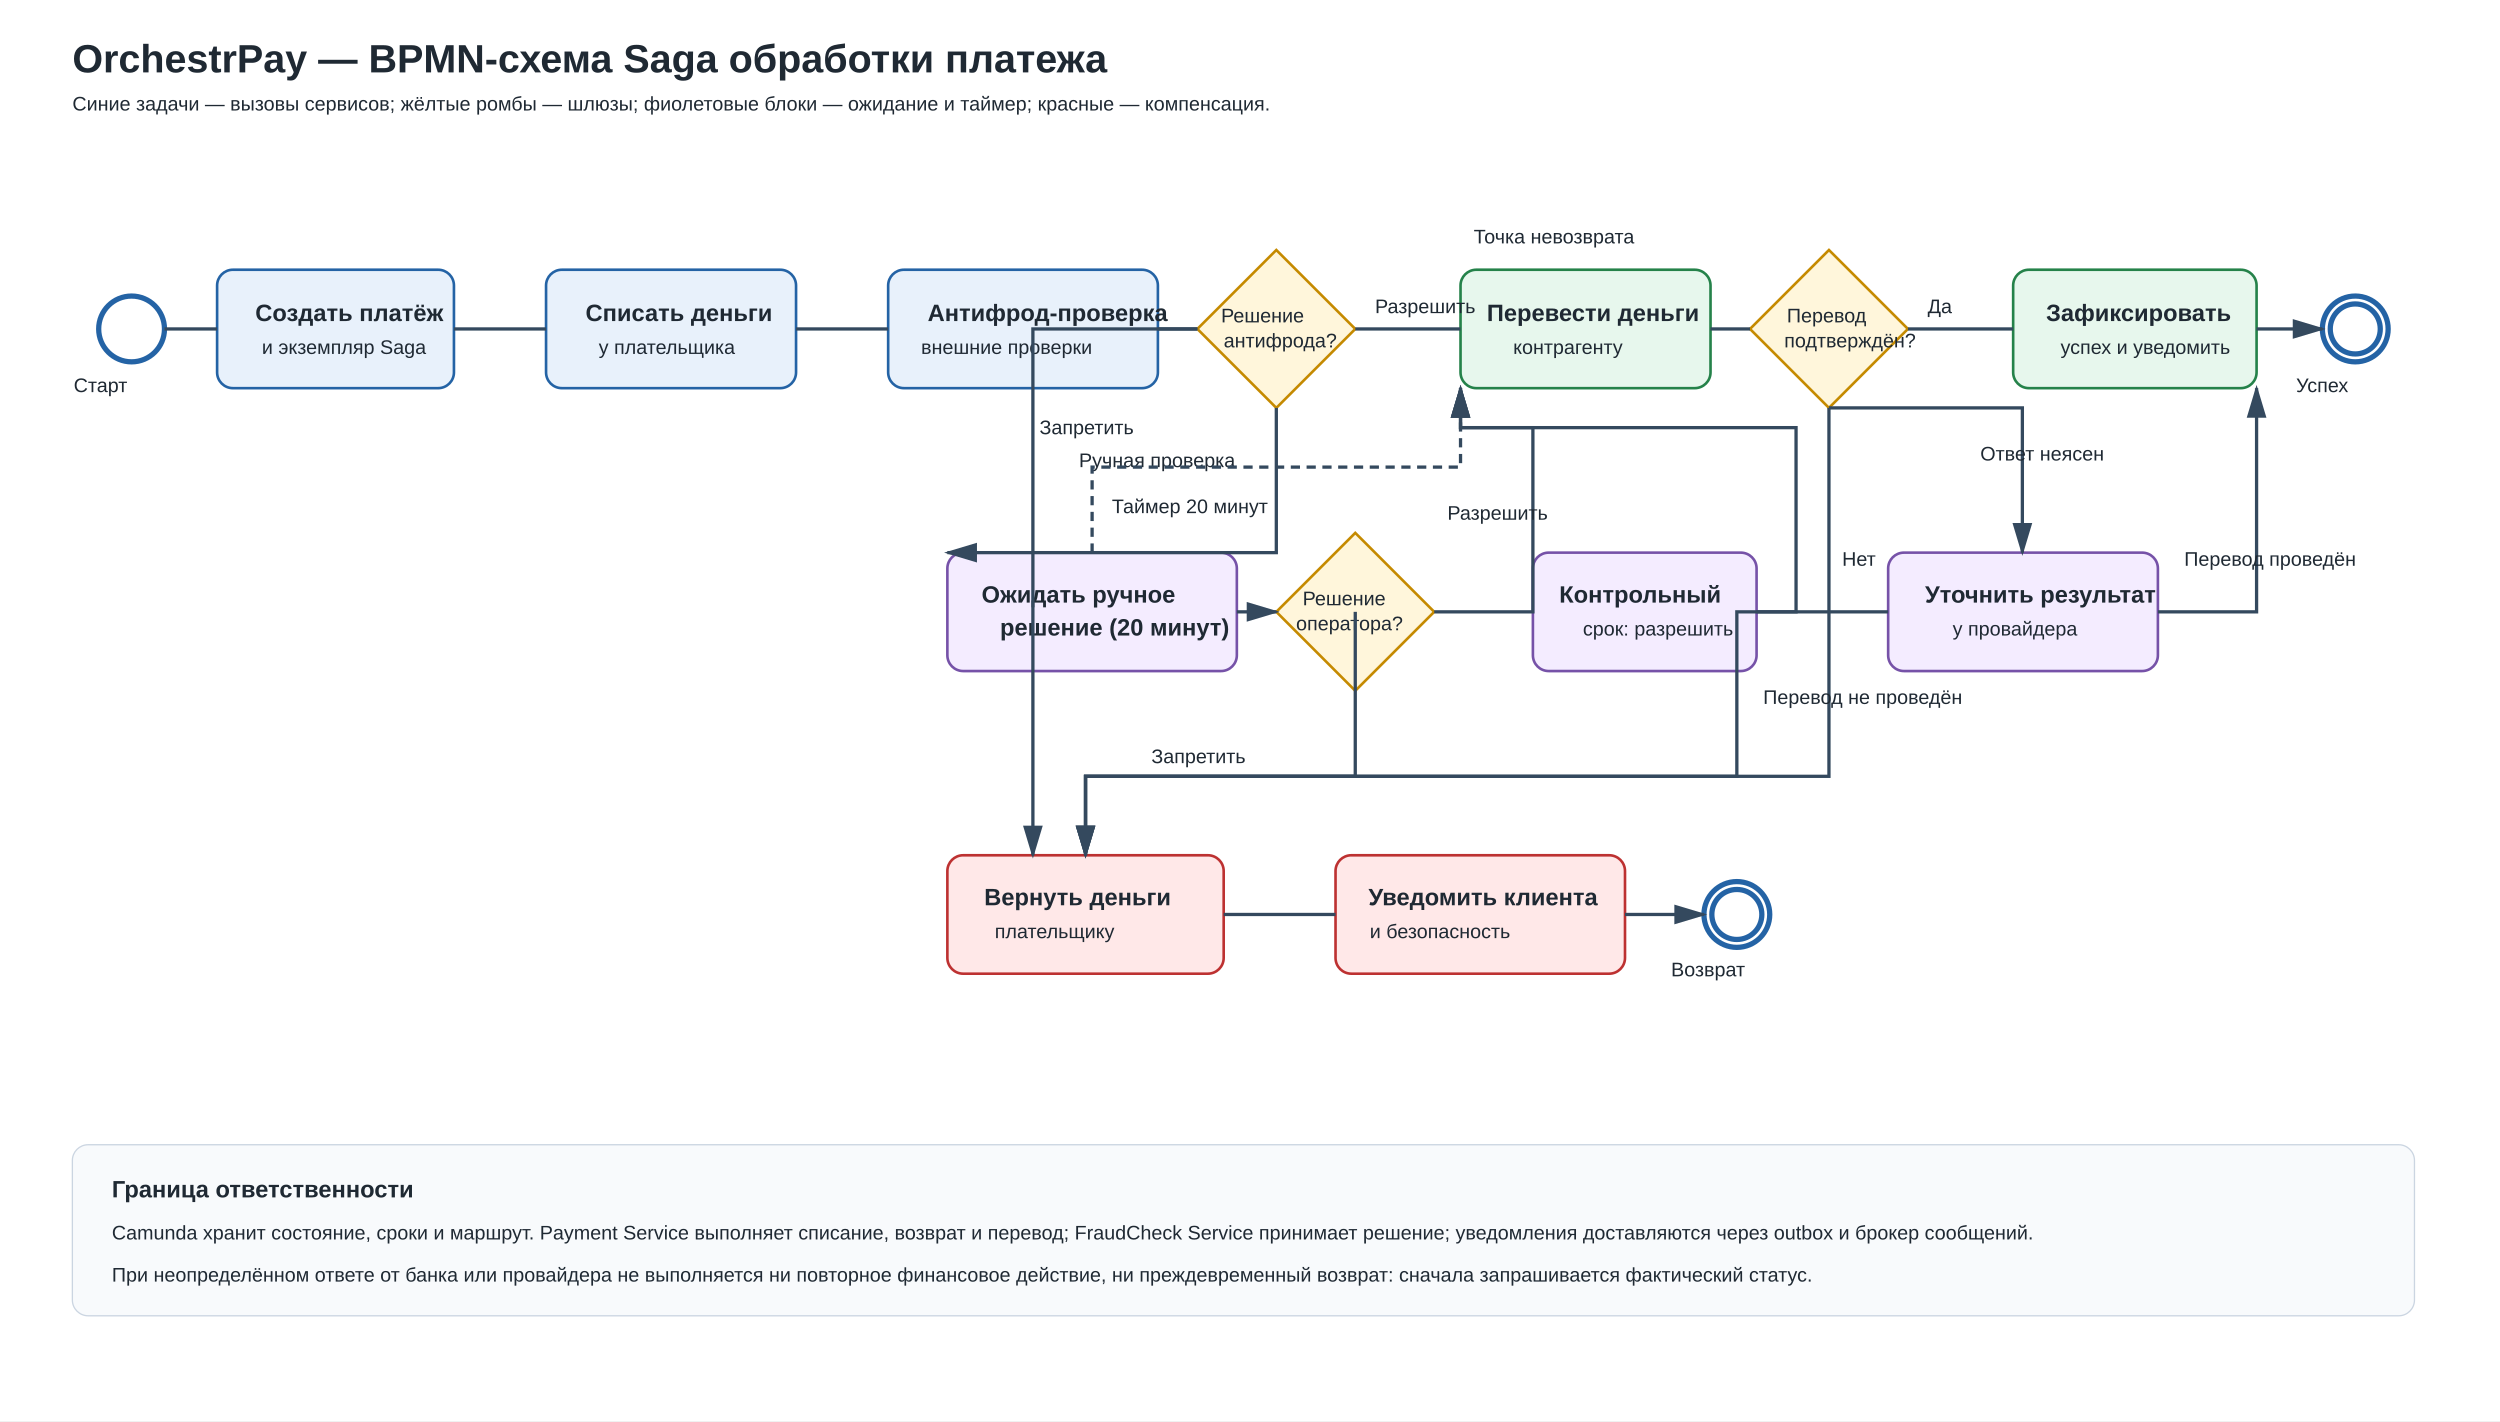
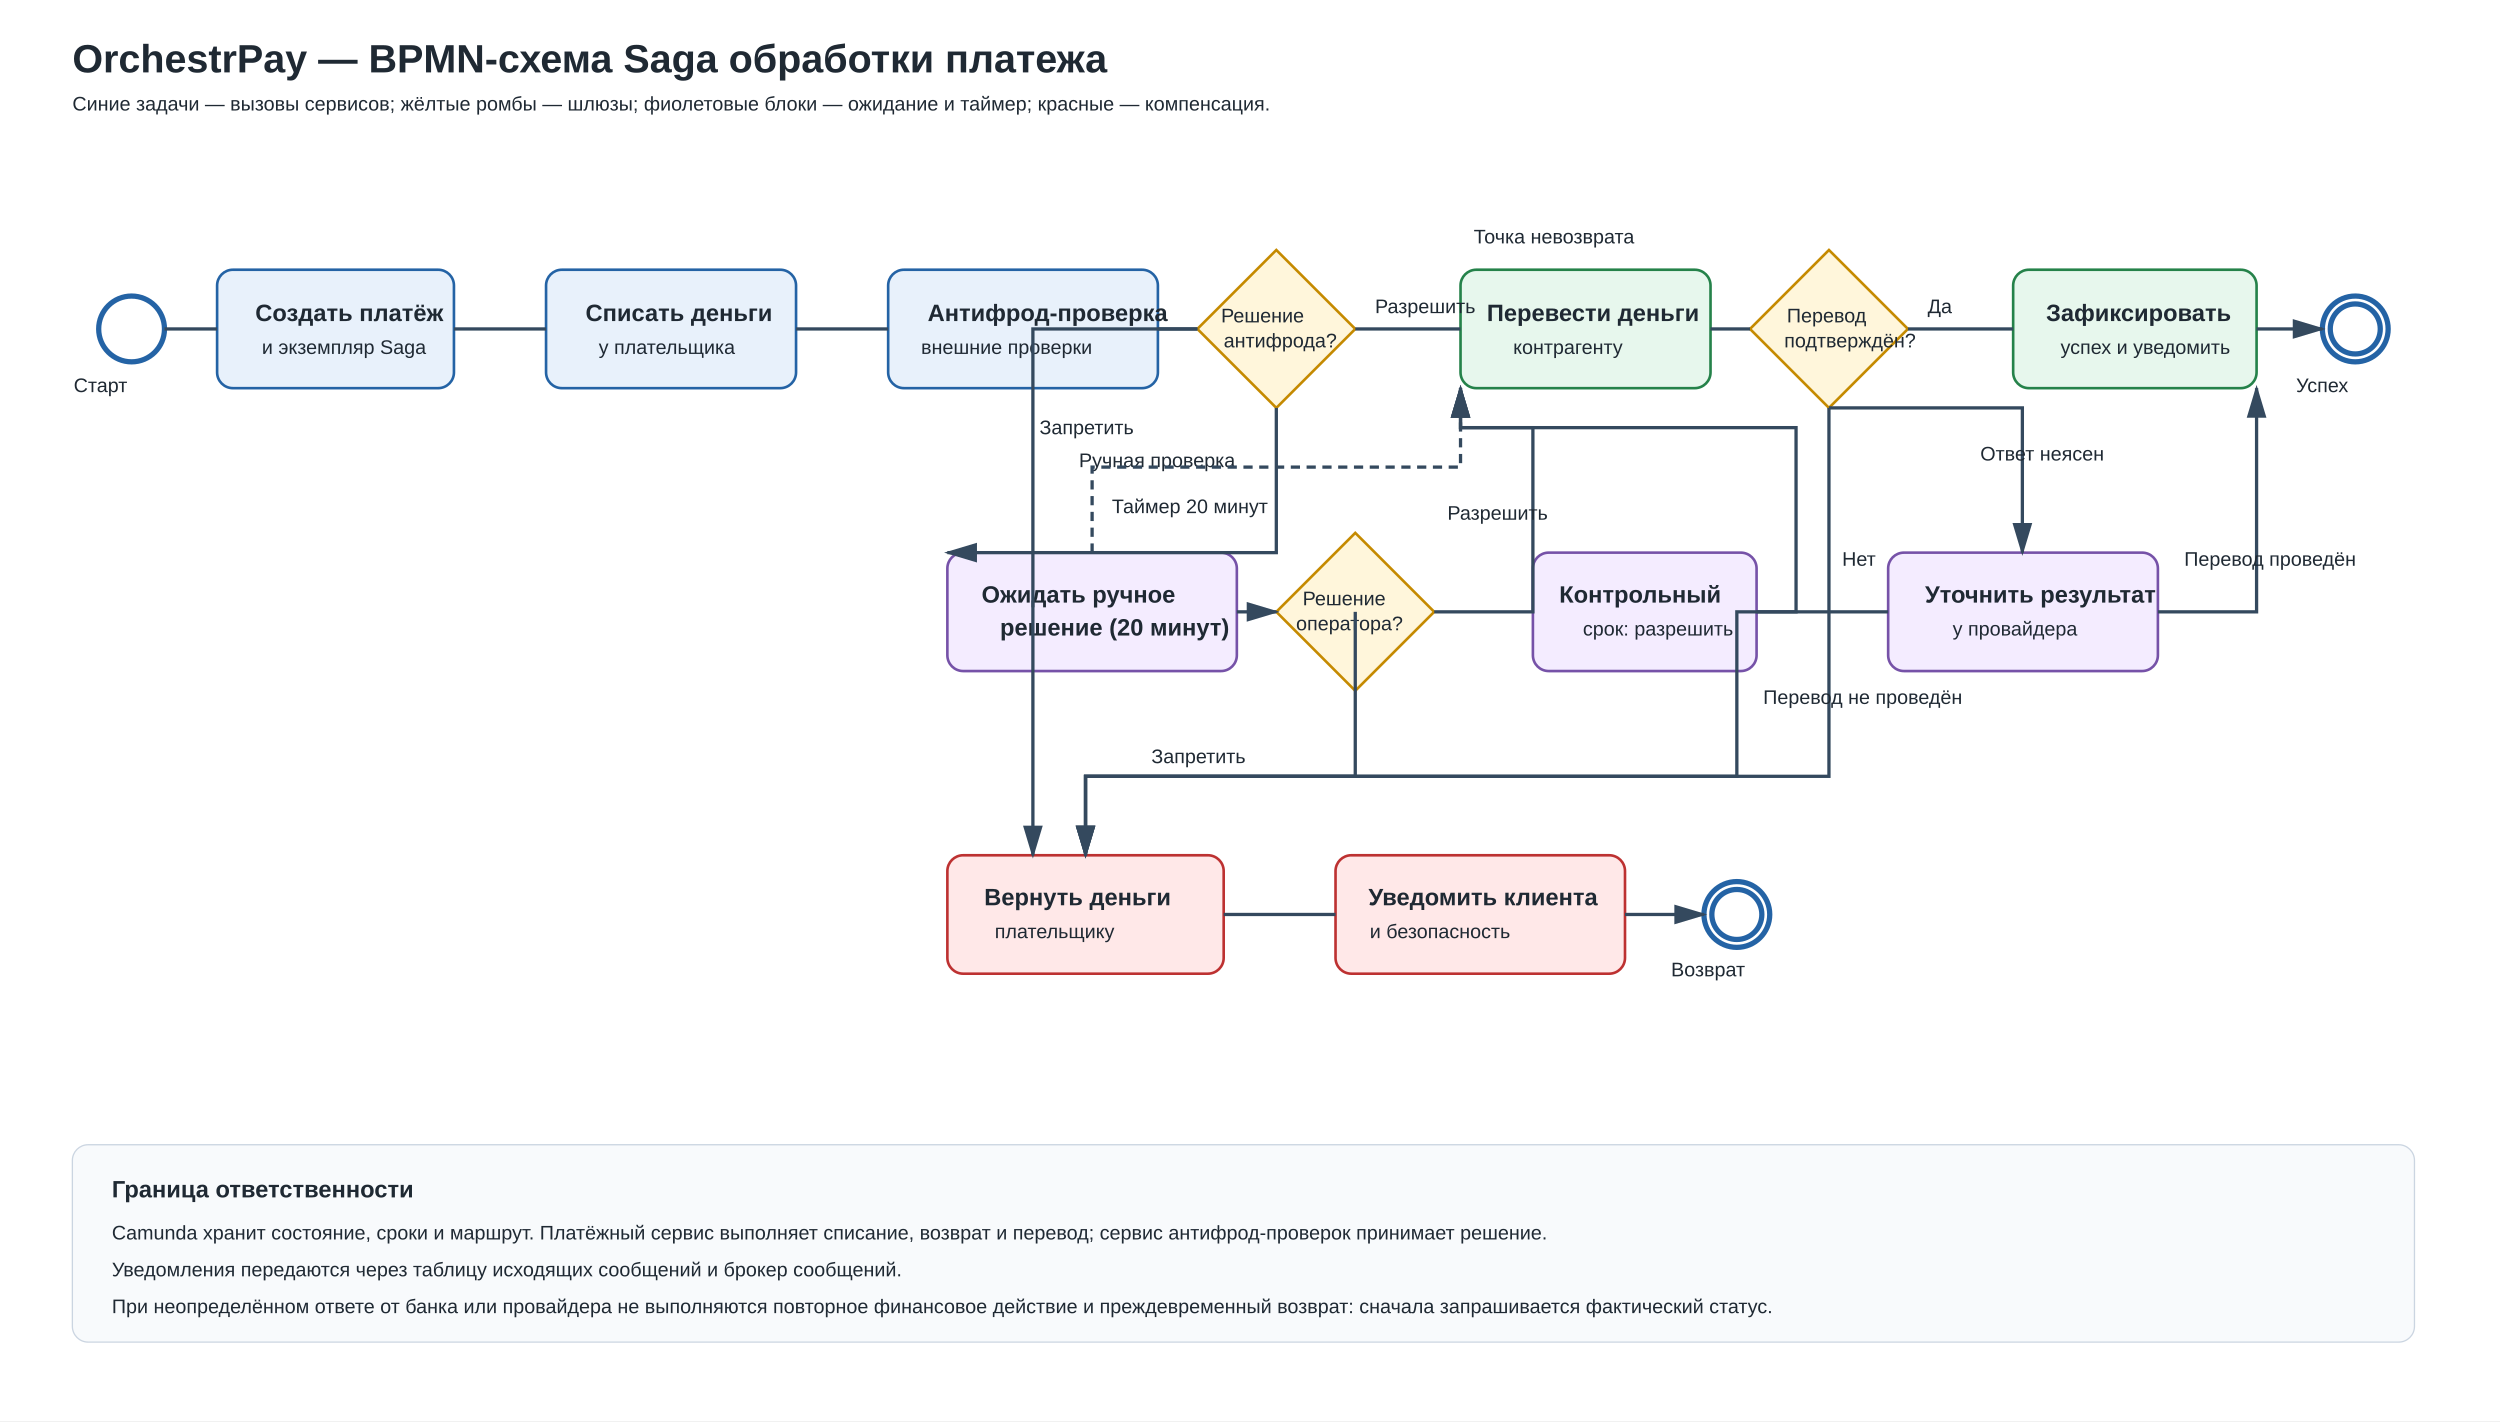
<svg xmlns="http://www.w3.org/2000/svg" width="1900" height="1080" viewBox="0 0 1900 1080">
  <defs>
    <marker id="arrow" markerWidth="10" markerHeight="10" refX="9" refY="3" orient="auto">
      <path d="M0,0 L10,3 L0,6 Z" fill="#34495e" />
    </marker>
    <style>
      text { font-family: Arial, sans-serif; fill: #1f2933; }
      .title { font-size: 30px; font-weight: bold; }
      .label { font-size: 18px; font-weight: bold; }
      .note { font-size: 15px; }
      .task { fill: #e8f1fb; stroke: #2463a5; stroke-width: 2; rx: 12; }
      .event { fill: #ffffff; stroke: #2463a5; stroke-width: 4; }
      .gateway { fill: #fff6db; stroke: #c58a00; stroke-width: 2; }
      .error { fill: #ffe8e8; stroke: #bd3131; stroke-width: 2; rx: 12; }
      .ok { fill: #e7f7ed; stroke: #25824a; stroke-width: 2; rx: 12; }
      .timer { fill: #f4ecff; stroke: #7652a8; stroke-width: 2; rx: 12; }
      .flow { stroke: #34495e; stroke-width: 2.5; fill: none; marker-end: url(#arrow); }
      .dash { stroke-dasharray: 7 5; }
    </style>
  </defs>
  <rect width="1900" height="1080" fill="#ffffff" />
  <text x="55" y="55" class="title">OrchestrPay — BPMN-схема Saga обработки платежа</text>
  <text x="55" y="84" class="note">Синие задачи — вызовы сервисов; жёлтые ромбы — шлюзы; фиолетовые блоки — ожидание и таймер; красные — компенсация.</text>
  <circle cx="100" cy="250" r="25" class="event" />
  <text x="56" y="298" class="note">Старт</text>
  <rect x="165" y="205" width="180" height="90" class="task" />
  <text x="194" y="244" class="label">Создать платёж</text>
  <text x="199" y="269" class="note">и экземпляр Saga</text>
  <rect x="415" y="205" width="190" height="90" class="task" />
  <text x="445" y="244" class="label">Списать деньги</text>
  <text x="455" y="269" class="note">у плательщика</text>
  <rect x="675" y="205" width="205" height="90" class="task" />
  <text x="705" y="244" class="label">Антифрод-проверка</text>
  <text x="700" y="269" class="note">внешние проверки</text>
  <polygon points="970,190 1030,250 970,310 910,250" class="gateway" />
  <text x="928" y="245" class="note">Решение</text>
  <text x="930" y="264" class="note">антифрода?</text>
  <rect x="1110" y="205" width="190" height="90" class="ok" />
  <text x="1130" y="244" class="label">Перевести деньги</text>
  <text x="1150" y="269" class="note">контрагенту</text>
  <text x="1120" y="185" class="note">Точка невозврата</text>
  <polygon points="1390,190 1450,250 1390,310 1330,250" class="gateway" />
  <text x="1358" y="245" class="note">Перевод</text>
  <text x="1356" y="264" class="note">подтверждён?</text>
  <rect x="1530" y="205" width="185" height="90" class="ok" />
  <text x="1555" y="244" class="label">Зафиксировать</text>
  <text x="1566" y="269" class="note">успех и уведомить</text>
  <circle cx="1790" cy="250" r="25" class="event" />
  <circle cx="1790" cy="250" r="19" class="event" />
  <text x="1745" y="298" class="note">Успех</text>
  <path d="M125,250 L165,250 M345,250 L415,250 M605,250 L675,250 M880,250 L910,250 M1030,250 L1110,250 M1300,250 L1330,250 M1450,250 L1530,250 M1715,250 L1765,250" class="flow" />
  <text x="1045" y="238" class="note">Разрешить</text>
  <text x="1465" y="238" class="note">Да</text>
  <rect x="720" y="420" width="220" height="90" class="timer" />
  <text x="746" y="458" class="label">Ожидать ручное</text>
  <text x="760" y="483" class="label">решение (20 минут)</text>
  <polygon points="1030,405 1090,465 1030,525 970,465" class="gateway" />
  <text x="990" y="460" class="note">Решение</text>
  <text x="985" y="479" class="note">оператора?</text>
  <rect x="1165" y="420" width="170" height="90" class="timer" />
  <text x="1185" y="458" class="label">Контрольный</text>
  <text x="1203" y="483" class="note">срок: разрешить</text>
  <path d="M970,310 L970,420 L720,420" class="flow" />
  <text x="820" y="355" class="note">Ручная проверка</text>
  <path d="M940,465 L970,465" class="flow" />
  <path d="M1090,465 L1165,465 L1165,325 L1110,325 L1110,295" class="flow" />
  <text x="1100" y="395" class="note">Разрешить</text>
  <path d="M830,420 L830,355 L1110,355 L1110,295" class="flow dash" />
  <text x="845" y="390" class="note">Таймер 20 минут</text>
  <path d="M1335,465 L1365,465 L1365,325 L1110,325 L1110,295" class="flow" />
  <rect x="720" y="650" width="210" height="90" class="error" />
  <text x="748" y="688" class="label">Вернуть деньги</text>
  <text x="756" y="713" class="note">плательщику</text>
  <rect x="1015" y="650" width="220" height="90" class="error" />
  <text x="1040" y="688" class="label">Уведомить клиента</text>
  <text x="1041" y="713" class="note">и безопасность</text>
  <circle cx="1320" cy="695" r="25" class="event" />
  <circle cx="1320" cy="695" r="19" class="event" />
  <text x="1270" y="742" class="note">Возврат</text>
  <path d="M910,250 L785,250 L785,650" class="flow" />
  <text x="790" y="330" class="note">Запретить</text>
  <path d="M1030,465 L1030,590 L825,590 L825,650" class="flow" />
  <text x="875" y="580" class="note">Запретить</text>
  <path d="M1390,310 L1390,590 L825,590 L825,650" class="flow" />
  <text x="1400" y="430" class="note">Нет</text>
  <path d="M930,695 L1015,695 M1235,695 L1295,695" class="flow" />
  <rect x="1435" y="420" width="205" height="90" class="timer" />
  <text x="1463" y="458" class="label">Уточнить результат</text>
  <text x="1484" y="483" class="note">у провайдера</text>
  <path d="M1390,310 L1537,310 L1537,420" class="flow" />
  <text x="1505" y="350" class="note">Ответ неясен</text>
  <path d="M1435,465 L1320,465 L1320,590 L825,590 L825,650" class="flow" />
  <text x="1340" y="535" class="note">Перевод не проведён</text>
  <path d="M1640,465 L1715,465 L1715,295" class="flow" />
  <text x="1660" y="430" class="note">Перевод проведён</text>
-   <rect x="55" y="870" width="1780" height="130" fill="#f8fafc" stroke="#cbd5e1" rx="12" />
+   <rect x="55" y="870" width="1780" height="150" fill="#f8fafc" stroke="#cbd5e1" rx="12" />
  <text x="85" y="910" class="label">Граница ответственности</text>
-   <text x="85" y="942" class="note">Camunda хранит состояние, сроки и маршрут. Payment Service выполняет списание, возврат и перевод; FraudCheck Service принимает решение; уведомления доставляются через outbox и брокер сообщений.</text>
-   <text x="85" y="974" class="note">При неопределённом ответе от банка или провайдера не выполняется ни повторное финансовое действие, ни преждевременный возврат: сначала запрашивается фактический статус.</text>
+   <text x="85" y="942" class="note">Camunda хранит состояние, сроки и маршрут. Платёжный сервис выполняет списание, возврат и перевод; сервис антифрод-проверок принимает решение.</text>
+   <text x="85" y="970" class="note">Уведомления передаются через таблицу исходящих сообщений и брокер сообщений.</text>
+   <text x="85" y="998" class="note">При неопределённом ответе от банка или провайдера не выполняются повторное финансовое действие и преждевременный возврат: сначала запрашивается фактический статус.</text>
</svg>
